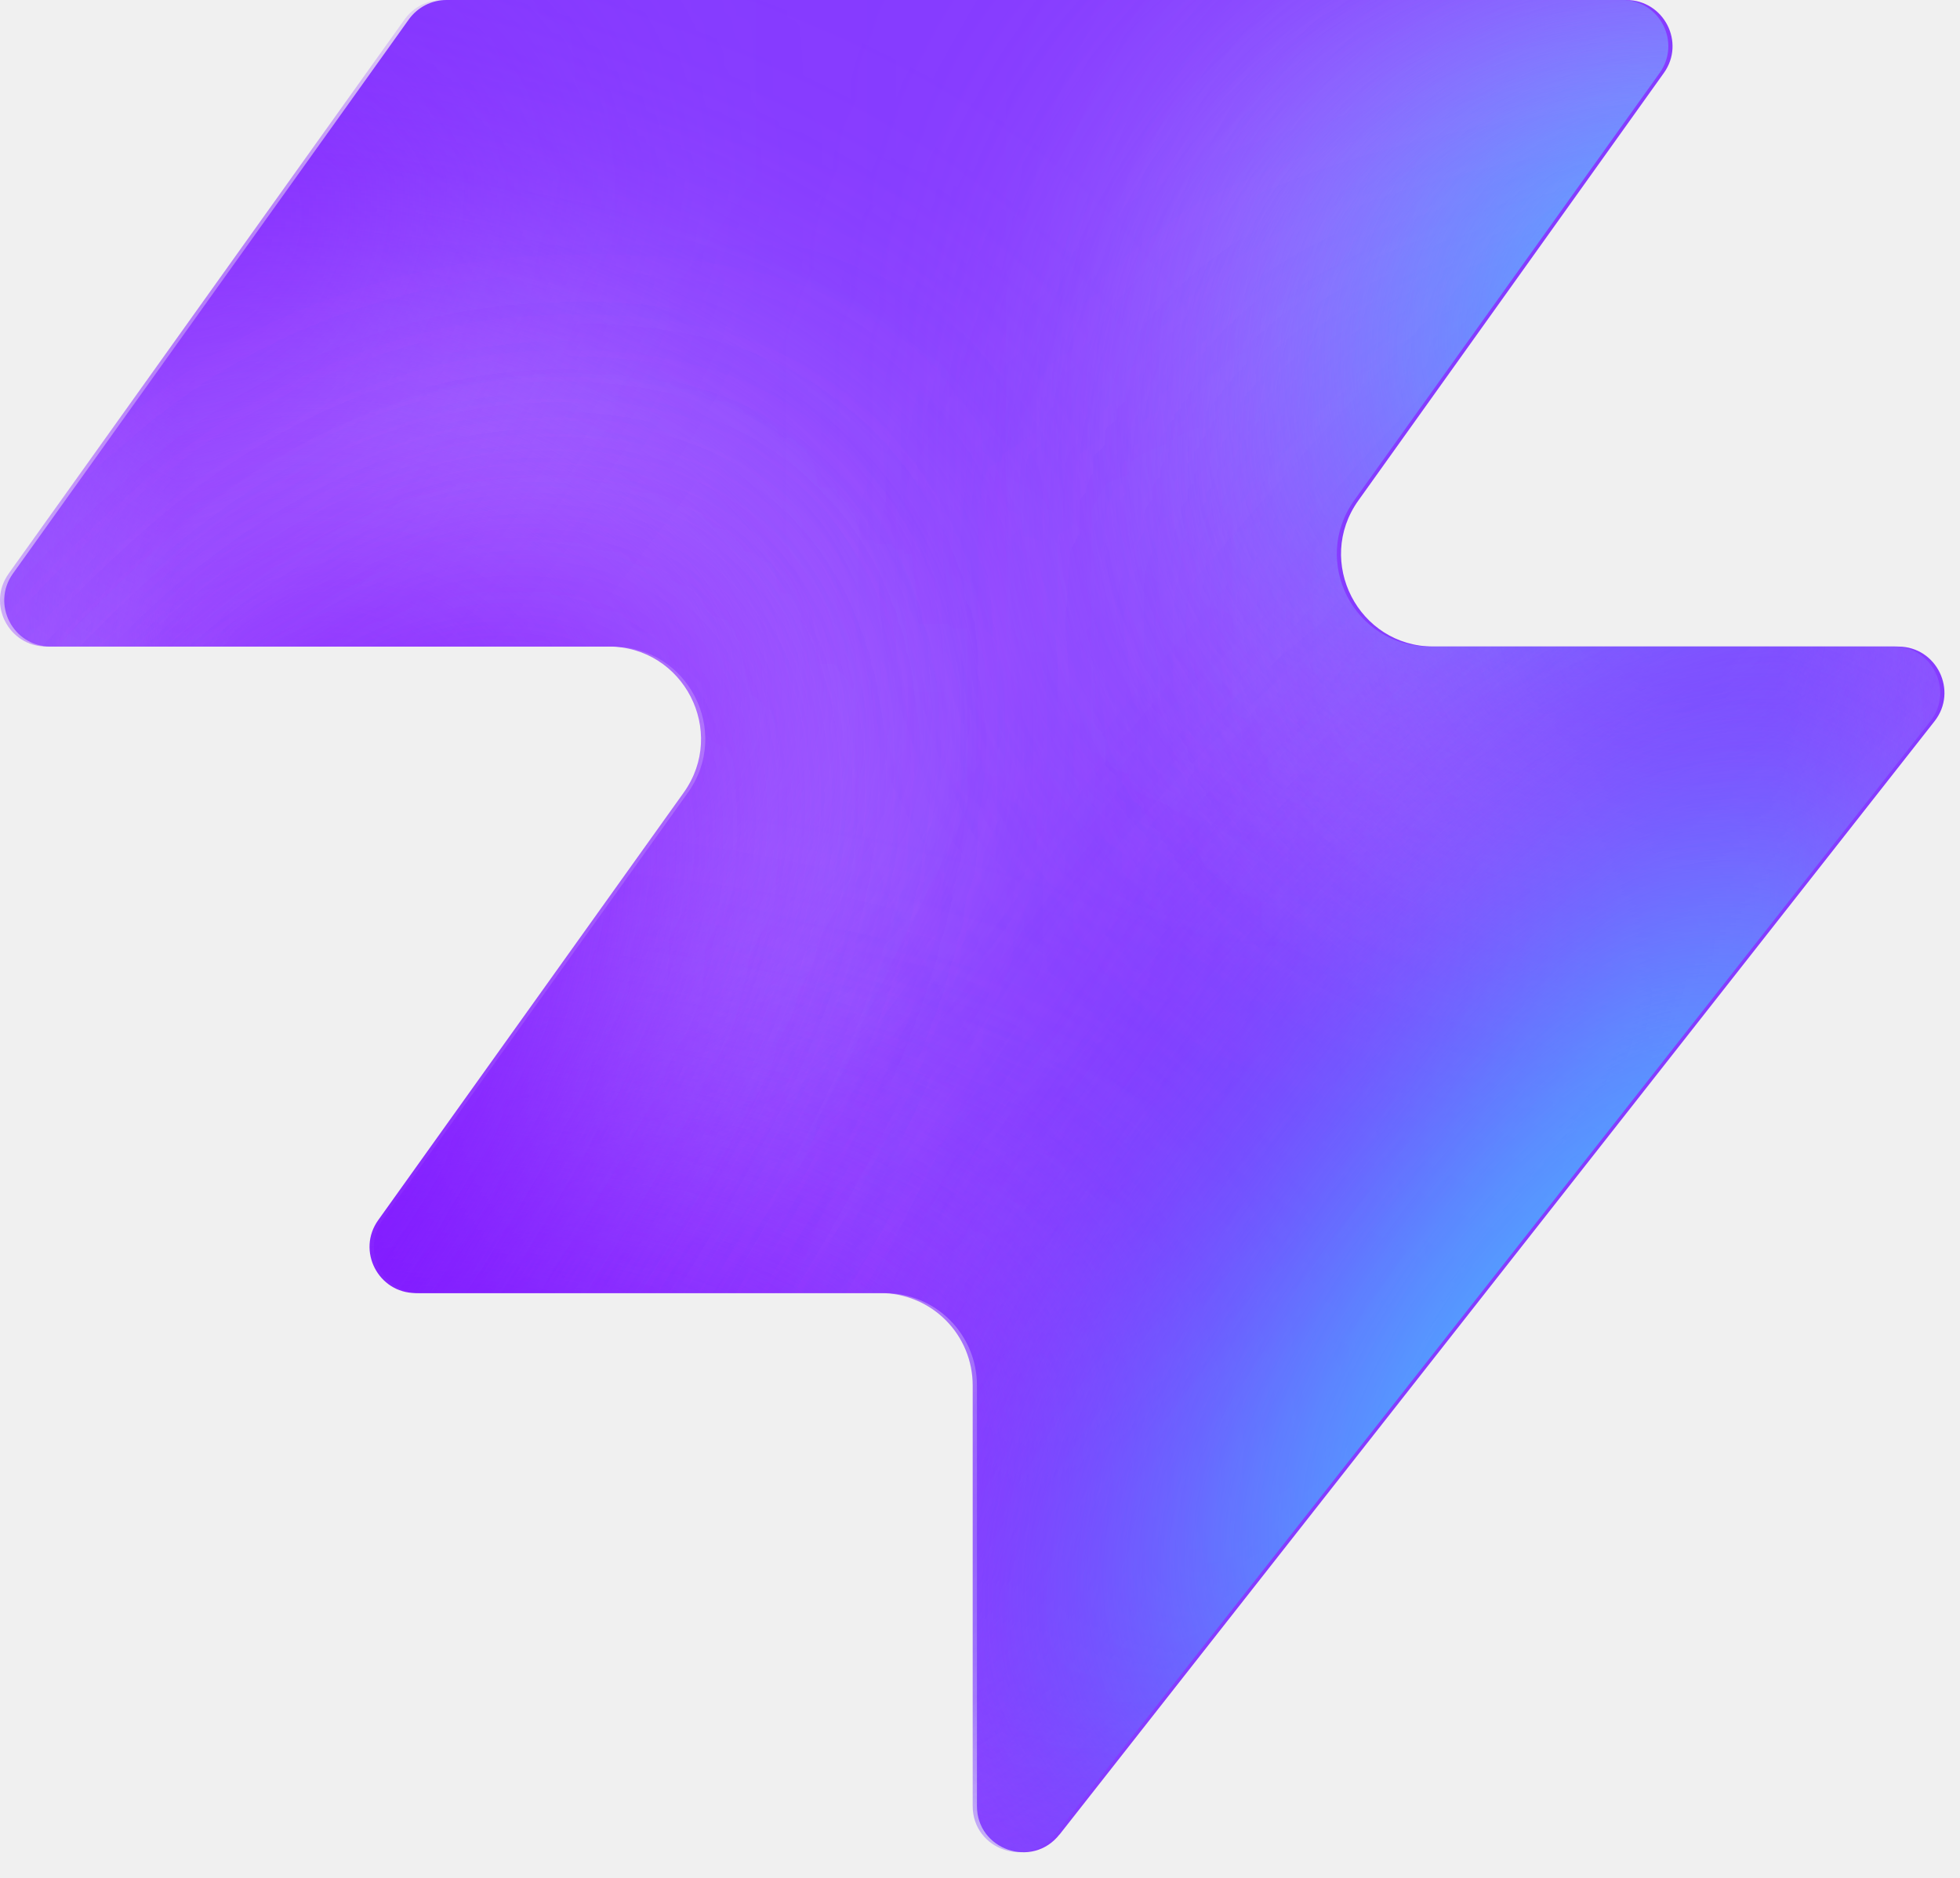
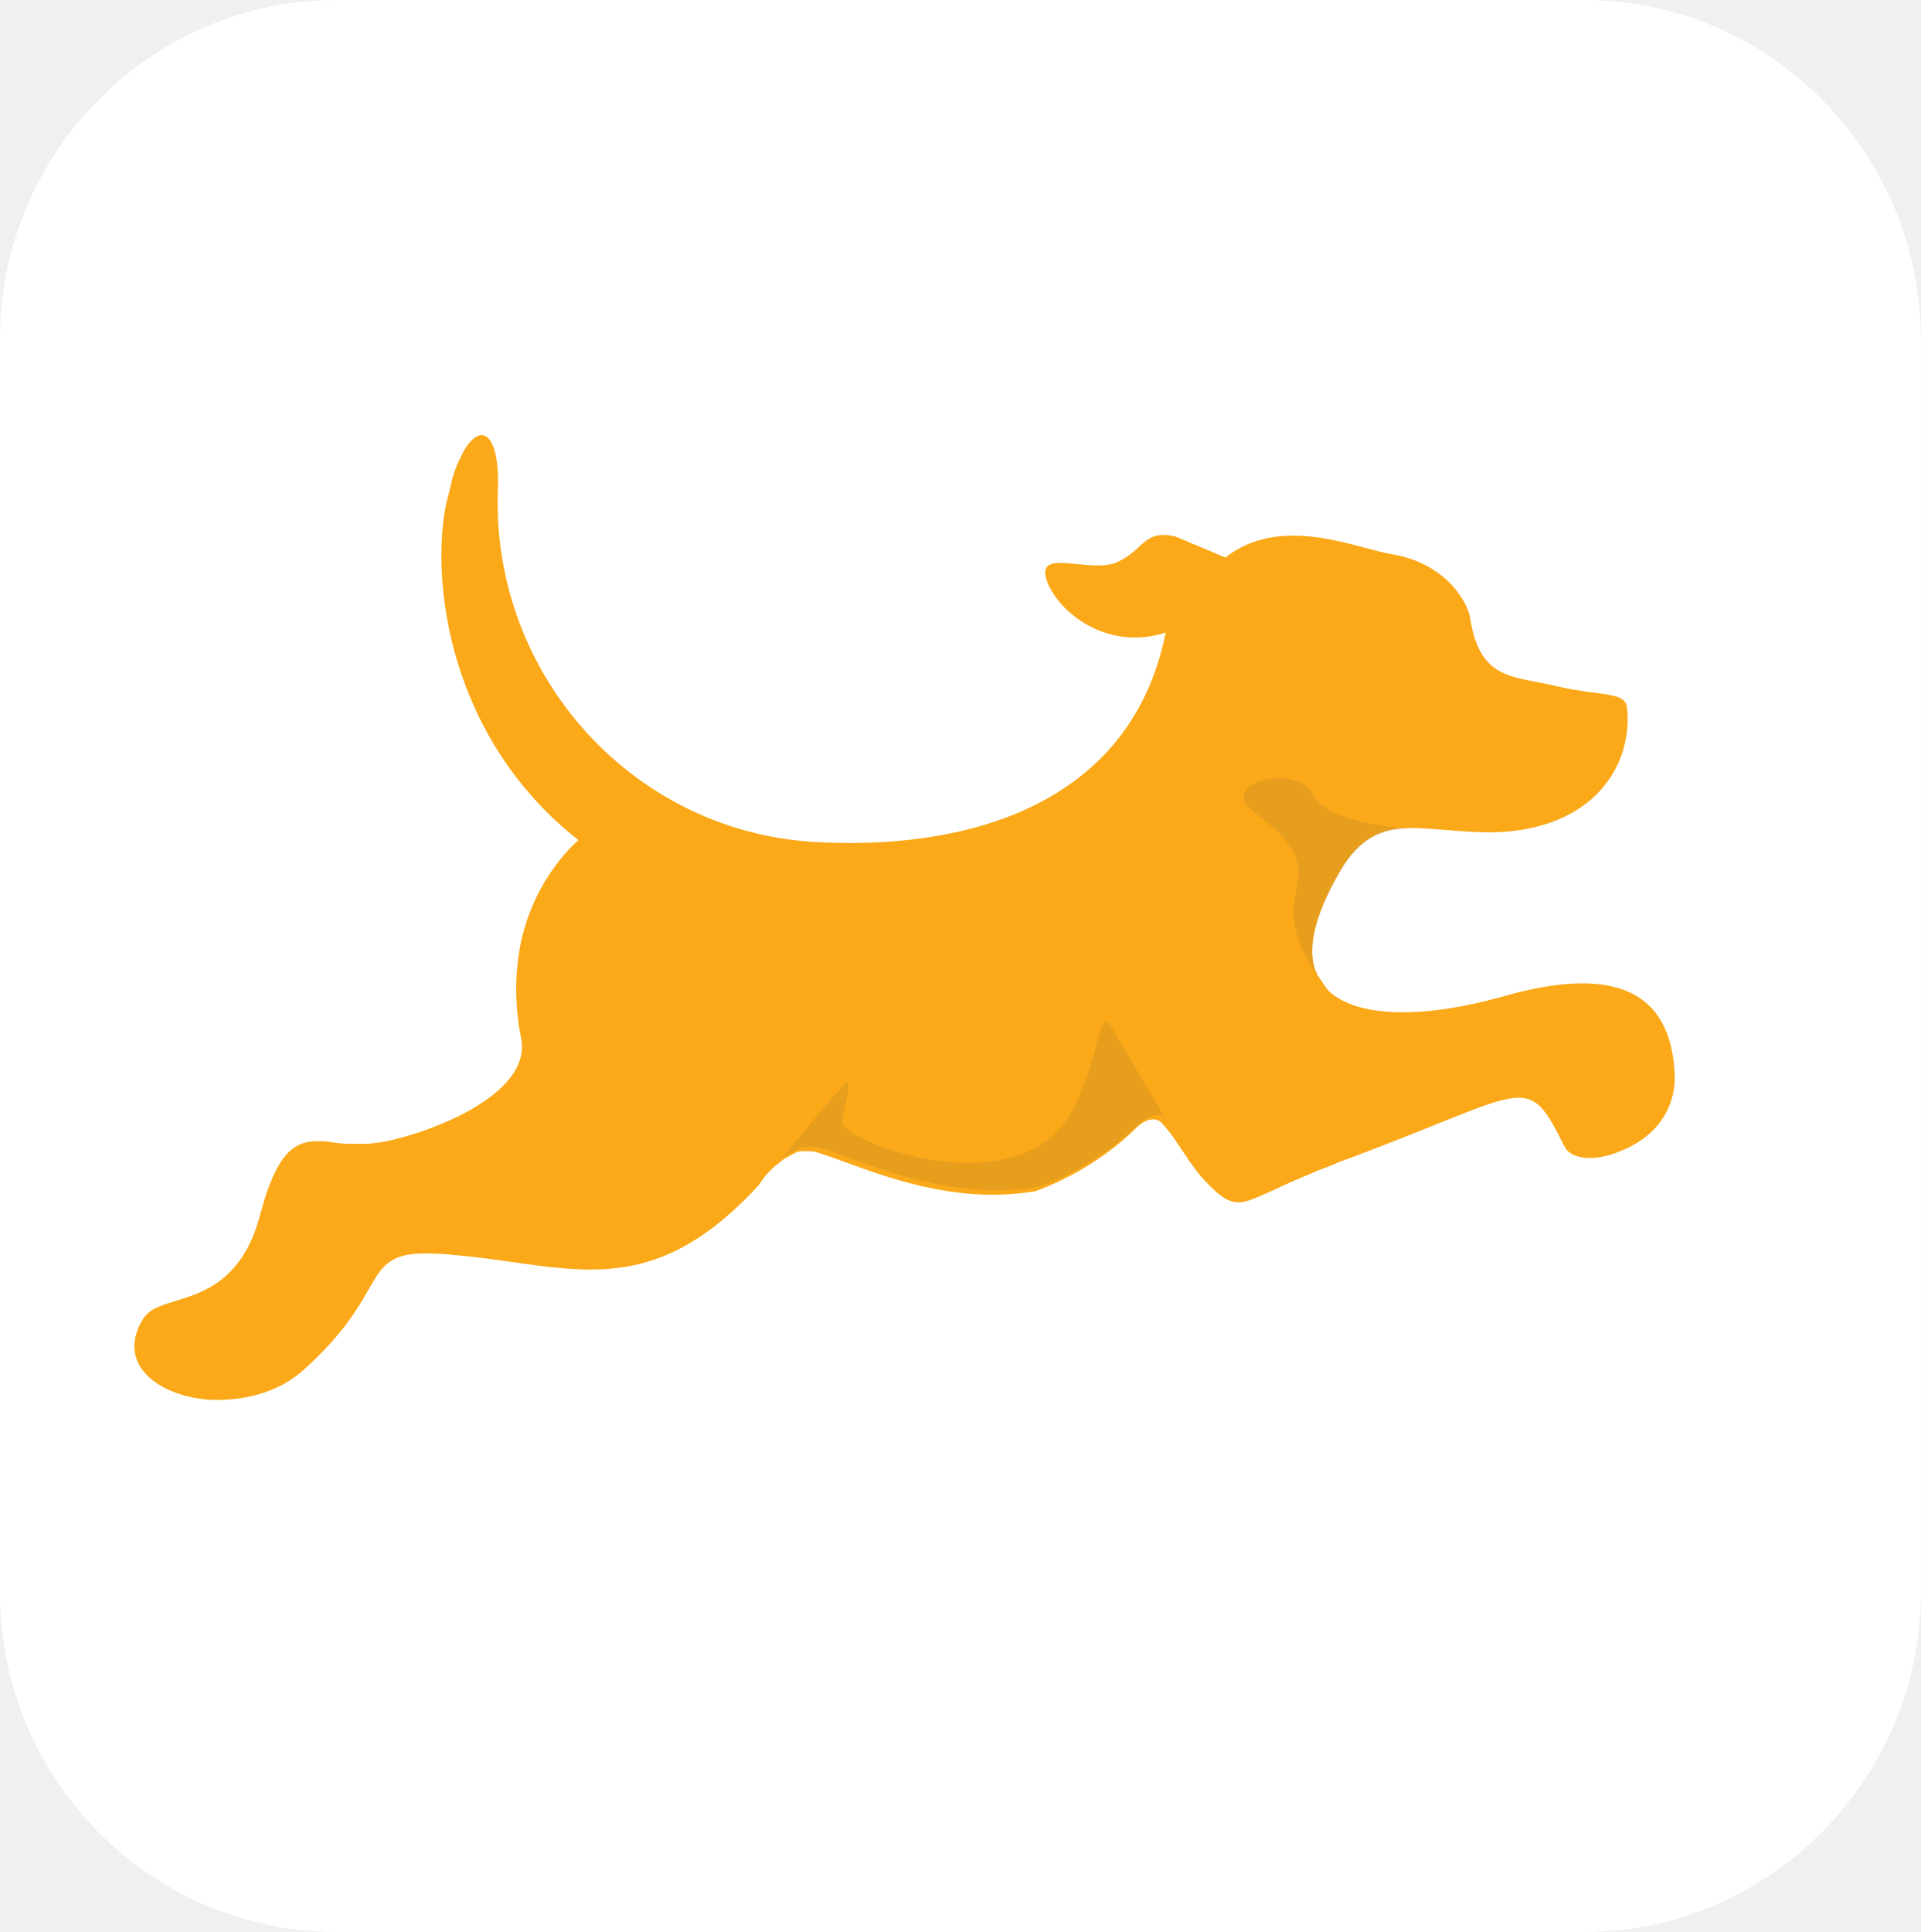
- <svg xmlns="http://www.w3.org/2000/svg" width="48" height="46" fill="none" viewBox="0 0 48 46">
-   <path fill="#863bff" d="M25.946 44.938c-.664.845-2.021.375-2.021-.698V33.937a2.26 2.26 0 0 0-2.262-2.262H10.287c-.92 0-1.456-1.04-.92-1.788l7.48-10.471c1.07-1.497 0-3.578-1.842-3.578H1.237c-.92 0-1.456-1.04-.92-1.788L10.013.474c.214-.297.556-.474.92-.474h28.894c.92 0 1.456 1.04.92 1.788l-7.48 10.471c-1.07 1.498 0 3.579 1.842 3.579h11.377c.943 0 1.473 1.088.89 1.83L25.947 44.94z" style="fill:#863bff;fill:color(display-p3 .525 .23 1);fill-opacity:1" />
-   <mask id="a" width="48" height="46" x="0" y="0" maskUnits="userSpaceOnUse" style="mask-type:alpha">
-     <path fill="#000" d="M25.842 44.938c-.664.844-2.021.375-2.021-.698V33.937a2.26 2.26 0 0 0-2.262-2.262H10.183c-.92 0-1.456-1.04-.92-1.788l7.48-10.471c1.07-1.498 0-3.579-1.842-3.579H1.133c-.92 0-1.456-1.04-.92-1.787L9.91.473c.214-.297.556-.474.92-.474h28.894c.92 0 1.456 1.04.92 1.788l-7.48 10.471c-1.07 1.498 0 3.578 1.842 3.578h11.377c.943 0 1.473 1.088.89 1.832L25.843 44.94z" style="fill:#000;fill-opacity:1" />
-   </mask>
-   <g mask="url(#a)">
-     <g filter="url(#b)">
-       <ellipse cx="5.508" cy="14.704" fill="#ede6ff" rx="5.508" ry="14.704" style="fill:#ede6ff;fill:color(display-p3 .927 .903 1);fill-opacity:1" transform="matrix(.00324 1 1 -.00324 -4.47 31.516)" />
+ <svg xmlns="http://www.w3.org/2000/svg" version="1.1" id="Layer_1" x="0px" y="0px" viewBox="0 0 174 175" style="enable-background:new 0 0 174 175;" xml:space="preserve">
+   <style type="text/css">
+   .st0{fill:#FFFFFF;}
+ 	.st1{fill:#FBA919;}
+ 	.st2{opacity:0.1;}
+ 	.st3{fill:#414042;}
+  </style>
+   <g>
+     <path class="st0" d="M143.5,175h-113C13.7,175,0,161.2,0,144.3V30.7C0,13.8,13.7,0,30.5,0h113C160.3,0,174,13.8,174,30.7v113.6   C174,161.2,160.2,175,143.5,175z">
+   </path>
+     <path class="st1" d="M151.7,97.1c-0.3-4.8-2.6-10.6-15.7-6.8c-6.8,1.9-13,2-15.7-0.6c-0.3-0.4-0.6-0.9-0.9-1.3   c-1.1-2-0.5-5.2,2-9.5c1.8-3.1,3.9-3.9,6.4-3.9c2.1,0,4.5,0.4,7.4,0.4c9.1-0.2,12.7-6,12.2-11.2c-0.1-1.6-2.2-1.1-6.2-2   c-3.9-1-7.1-0.4-8-6.1c-0.2-1.6-2.3-5.1-7.1-5.9c-3.2-0.5-10-3.7-15.1,0.3l-4.5-1.9c-3-0.7-2.8,1.3-5.5,2.4   c-2.6,0.9-7.4-1.5-6.1,1.8c1.1,2.7,5.4,6.2,10.7,4.5c-3.2,15.9-18.4,19.6-31.1,19c-16.9-0.6-30-15-29.4-31.9c0.2-4.9-1.4-6.3-3-3.7   c-0.4,0.7-1,1.9-1.3,3.4c-0.1,0.5-0.3,1.1-0.4,1.6c-1.4,7.1,0.3,21.2,12,30.4c0,0-3.9,3.2-5.2,9.2c-0.7,3.4-0.4,6.2-0.2,7.6   c0.1,0.6,0.2,1.1,0.2,1.1c1.1,5.2-8.6,8.8-12.9,9.5c-0.3,0-0.6,0.1-1,0.1c-0.6,0-1.2,0-1.7,0c-0.7,0-1.4-0.1-1.9-0.2   c-2.6-0.2-4.4,0.2-6.1,6.5c-2.3,9-9,7-10.6,9.5c-2.6,4.1,1.3,7.1,6.1,7.4c2.9,0.1,6.2-0.6,8.6-2.9c8.3-7.5,4.4-10.9,12.6-10.3   c1.1,0.1,2.3,0.2,3.8,0.4c9.1,1.2,15.6,3.1,24.6-6.6c0,0,0.7-1.2,1.8-2c0.4-0.4,1-0.7,1.6-1c0.2-0.2,1.4-0.1,1.6-0.1   c3.5,0.9,11.3,5.1,20.1,3.6c3.5-1.3,6.7-3.3,9.3-5.9c0,0,1.4-1.3,2.3-0.1c1.2,1.3,2.3,3.5,3.7,5c3.2,3.4,3.2,2,9.9-0.7   c0.6-0.3,1.4-0.5,2.2-0.9c17.4-6.4,17-8.5,20.5-1.5c0.6,1.3,2.9,1.4,5,0.5C149.6,103.2,151.9,100.8,151.7,97.1z">
+   </path>
+     <g class="st2">
+       <path class="st3" d="M97.3,100.3c-4.5,9.2-20.6,3.3-21,1.4c0.1-1.4,1.2-4.5,0.1-3.4c-1,1.1-4.4,5.1-5.6,6.7c0.4-0.4,1-0.7,1.6-1    c0.2-0.2,1.4-0.1,1.6-0.1c3.5,0.9,11.3,5.1,20.1,3.6c3.5-1.3,6.7-3.3,9.3-5.9c0,0,1.4-1.3,2.3-0.1c0,0-3.7-6.2-5.2-8.8    C99.6,91.5,99.5,95.9,97.3,100.3z">
+    </path>
    </g>
-     <g filter="url(#c)">
-       <ellipse cx="10.399" cy="29.851" fill="#ede6ff" rx="10.399" ry="29.851" style="fill:#ede6ff;fill:color(display-p3 .927 .903 1);fill-opacity:1" transform="matrix(.00324 1 1 -.00324 -39.328 7.883)" />
-     </g>
-     <g filter="url(#d)">
-       <ellipse cx="5.508" cy="30.487" fill="#7e14ff" rx="5.508" ry="30.487" style="fill:#7e14ff;fill:color(display-p3 .492 .077 1);fill-opacity:1" transform="rotate(89.814 -25.913 -14.639)scale(1 -1)" />
-     </g>
-     <g filter="url(#e)">
-       <ellipse cx="5.508" cy="30.599" fill="#7e14ff" rx="5.508" ry="30.599" style="fill:#7e14ff;fill:color(display-p3 .492 .077 1);fill-opacity:1" transform="rotate(89.814 -32.644 -3.334)scale(1 -1)" />
-     </g>
-     <g filter="url(#f)">
-       <ellipse cx="5.508" cy="30.599" fill="#7e14ff" rx="5.508" ry="30.599" style="fill:#7e14ff;fill:color(display-p3 .492 .077 1);fill-opacity:1" transform="matrix(.00324 1 1 -.00324 -34.34 30.47)" />
-     </g>
-     <g filter="url(#g)">
-       <ellipse cx="14.072" cy="22.078" fill="#ede6ff" rx="14.072" ry="22.078" style="fill:#ede6ff;fill:color(display-p3 .927 .903 1);fill-opacity:1" transform="rotate(93.35 24.506 48.493)scale(-1 1)" />
-     </g>
-     <g filter="url(#h)">
-       <ellipse cx="3.47" cy="21.501" fill="#7e14ff" rx="3.47" ry="21.501" style="fill:#7e14ff;fill:color(display-p3 .492 .077 1);fill-opacity:1" transform="rotate(89.009 28.708 47.59)scale(-1 1)" />
-     </g>
-     <g filter="url(#i)">
-       <ellipse cx="3.47" cy="21.501" fill="#7e14ff" rx="3.47" ry="21.501" style="fill:#7e14ff;fill:color(display-p3 .492 .077 1);fill-opacity:1" transform="rotate(89.009 28.708 47.59)scale(-1 1)" />
-     </g>
-     <g filter="url(#j)">
-       <ellipse cx=".387" cy="8.972" fill="#7e14ff" rx="4.407" ry="29.108" style="fill:#7e14ff;fill:color(display-p3 .492 .077 1);fill-opacity:1" transform="rotate(39.51 .387 8.972)" />
-     </g>
-     <g filter="url(#k)">
-       <ellipse cx="47.523" cy="-6.092" fill="#7e14ff" rx="4.407" ry="29.108" style="fill:#7e14ff;fill:color(display-p3 .492 .077 1);fill-opacity:1" transform="rotate(37.892 47.523 -6.092)" />
-     </g>
-     <g filter="url(#l)">
-       <ellipse cx="41.412" cy="6.333" fill="#47bfff" rx="5.971" ry="9.665" style="fill:#47bfff;fill:color(display-p3 .28 .748 1);fill-opacity:1" transform="rotate(37.892 41.412 6.333)" />
-     </g>
-     <g filter="url(#m)">
-       <ellipse cx="-1.879" cy="38.332" fill="#7e14ff" rx="4.407" ry="29.108" style="fill:#7e14ff;fill:color(display-p3 .492 .077 1);fill-opacity:1" transform="rotate(37.892 -1.88 38.332)" />
-     </g>
-     <g filter="url(#n)">
-       <ellipse cx="-1.879" cy="38.332" fill="#7e14ff" rx="4.407" ry="29.108" style="fill:#7e14ff;fill:color(display-p3 .492 .077 1);fill-opacity:1" transform="rotate(37.892 -1.88 38.332)" />
-     </g>
-     <g filter="url(#o)">
-       <ellipse cx="35.651" cy="29.907" fill="#7e14ff" rx="4.407" ry="29.108" style="fill:#7e14ff;fill:color(display-p3 .492 .077 1);fill-opacity:1" transform="rotate(37.892 35.651 29.907)" />
-     </g>
-     <g filter="url(#p)">
-       <ellipse cx="38.418" cy="32.4" fill="#47bfff" rx="5.971" ry="15.297" style="fill:#47bfff;fill:color(display-p3 .28 .748 1);fill-opacity:1" transform="rotate(37.892 38.418 32.4)" />
+     <g class="st2">
+       <path class="st3" d="M118.9,71.9c-1.5-2.9-8.7-0.9-5.4,1.6c8.6,6.3,0.1,6.5,5.9,15c-1.1-2-0.5-5.2,2-9.5c1.8-3.1,3.9-3.9,6.4-3.9    C127.8,75,120.4,74.8,118.9,71.9z">
+    </path>
    </g>
  </g>
-   <defs>
-     <filter id="b" width="60.045" height="41.654" x="-19.77" y="16.149" color-interpolation-filters="sRGB" filterUnits="userSpaceOnUse">
-       <feFlood flood-opacity="0" result="BackgroundImageFix" />
-       <feBlend in="SourceGraphic" in2="BackgroundImageFix" result="shape" />
-       <feGaussianBlur result="effect1_foregroundBlur_2002_17158" stdDeviation="7.659" />
-     </filter>
-     <filter id="c" width="90.34" height="51.437" x="-54.613" y="-7.533" color-interpolation-filters="sRGB" filterUnits="userSpaceOnUse">
-       <feFlood flood-opacity="0" result="BackgroundImageFix" />
-       <feBlend in="SourceGraphic" in2="BackgroundImageFix" result="shape" />
-       <feGaussianBlur result="effect1_foregroundBlur_2002_17158" stdDeviation="7.659" />
-     </filter>
-     <filter id="d" width="79.355" height="29.4" x="-49.64" y="2.03" color-interpolation-filters="sRGB" filterUnits="userSpaceOnUse">
-       <feFlood flood-opacity="0" result="BackgroundImageFix" />
-       <feBlend in="SourceGraphic" in2="BackgroundImageFix" result="shape" />
-       <feGaussianBlur result="effect1_foregroundBlur_2002_17158" stdDeviation="4.596" />
-     </filter>
-     <filter id="e" width="79.579" height="29.4" x="-45.045" y="20.029" color-interpolation-filters="sRGB" filterUnits="userSpaceOnUse">
-       <feFlood flood-opacity="0" result="BackgroundImageFix" />
-       <feBlend in="SourceGraphic" in2="BackgroundImageFix" result="shape" />
-       <feGaussianBlur result="effect1_foregroundBlur_2002_17158" stdDeviation="4.596" />
-     </filter>
-     <filter id="f" width="79.579" height="29.4" x="-43.513" y="21.178" color-interpolation-filters="sRGB" filterUnits="userSpaceOnUse">
-       <feFlood flood-opacity="0" result="BackgroundImageFix" />
-       <feBlend in="SourceGraphic" in2="BackgroundImageFix" result="shape" />
-       <feGaussianBlur result="effect1_foregroundBlur_2002_17158" stdDeviation="4.596" />
-     </filter>
-     <filter id="g" width="74.749" height="58.852" x="15.756" y="-17.901" color-interpolation-filters="sRGB" filterUnits="userSpaceOnUse">
-       <feFlood flood-opacity="0" result="BackgroundImageFix" />
-       <feBlend in="SourceGraphic" in2="BackgroundImageFix" result="shape" />
-       <feGaussianBlur result="effect1_foregroundBlur_2002_17158" stdDeviation="7.659" />
-     </filter>
-     <filter id="h" width="61.377" height="25.362" x="23.548" y="2.284" color-interpolation-filters="sRGB" filterUnits="userSpaceOnUse">
-       <feFlood flood-opacity="0" result="BackgroundImageFix" />
-       <feBlend in="SourceGraphic" in2="BackgroundImageFix" result="shape" />
-       <feGaussianBlur result="effect1_foregroundBlur_2002_17158" stdDeviation="4.596" />
-     </filter>
-     <filter id="i" width="61.377" height="25.362" x="23.548" y="2.284" color-interpolation-filters="sRGB" filterUnits="userSpaceOnUse">
-       <feFlood flood-opacity="0" result="BackgroundImageFix" />
-       <feBlend in="SourceGraphic" in2="BackgroundImageFix" result="shape" />
-       <feGaussianBlur result="effect1_foregroundBlur_2002_17158" stdDeviation="4.596" />
-     </filter>
-     <filter id="j" width="56.045" height="63.649" x="-27.636" y="-22.853" color-interpolation-filters="sRGB" filterUnits="userSpaceOnUse">
-       <feFlood flood-opacity="0" result="BackgroundImageFix" />
-       <feBlend in="SourceGraphic" in2="BackgroundImageFix" result="shape" />
-       <feGaussianBlur result="effect1_foregroundBlur_2002_17158" stdDeviation="4.596" />
-     </filter>
-     <filter id="k" width="54.814" height="64.646" x="20.116" y="-38.415" color-interpolation-filters="sRGB" filterUnits="userSpaceOnUse">
-       <feFlood flood-opacity="0" result="BackgroundImageFix" />
-       <feBlend in="SourceGraphic" in2="BackgroundImageFix" result="shape" />
-       <feGaussianBlur result="effect1_foregroundBlur_2002_17158" stdDeviation="4.596" />
-     </filter>
-     <filter id="l" width="33.541" height="35.313" x="24.641" y="-11.323" color-interpolation-filters="sRGB" filterUnits="userSpaceOnUse">
-       <feFlood flood-opacity="0" result="BackgroundImageFix" />
-       <feBlend in="SourceGraphic" in2="BackgroundImageFix" result="shape" />
-       <feGaussianBlur result="effect1_foregroundBlur_2002_17158" stdDeviation="4.596" />
-     </filter>
-     <filter id="m" width="54.814" height="64.646" x="-29.286" y="6.009" color-interpolation-filters="sRGB" filterUnits="userSpaceOnUse">
-       <feFlood flood-opacity="0" result="BackgroundImageFix" />
-       <feBlend in="SourceGraphic" in2="BackgroundImageFix" result="shape" />
-       <feGaussianBlur result="effect1_foregroundBlur_2002_17158" stdDeviation="4.596" />
-     </filter>
-     <filter id="n" width="54.814" height="64.646" x="-29.286" y="6.009" color-interpolation-filters="sRGB" filterUnits="userSpaceOnUse">
-       <feFlood flood-opacity="0" result="BackgroundImageFix" />
-       <feBlend in="SourceGraphic" in2="BackgroundImageFix" result="shape" />
-       <feGaussianBlur result="effect1_foregroundBlur_2002_17158" stdDeviation="4.596" />
-     </filter>
-     <filter id="o" width="54.814" height="64.646" x="8.244" y="-2.416" color-interpolation-filters="sRGB" filterUnits="userSpaceOnUse">
-       <feFlood flood-opacity="0" result="BackgroundImageFix" />
-       <feBlend in="SourceGraphic" in2="BackgroundImageFix" result="shape" />
-       <feGaussianBlur result="effect1_foregroundBlur_2002_17158" stdDeviation="4.596" />
-     </filter>
-     <filter id="p" width="39.409" height="43.623" x="18.713" y="10.588" color-interpolation-filters="sRGB" filterUnits="userSpaceOnUse">
-       <feFlood flood-opacity="0" result="BackgroundImageFix" />
-       <feBlend in="SourceGraphic" in2="BackgroundImageFix" result="shape" />
-       <feGaussianBlur result="effect1_foregroundBlur_2002_17158" stdDeviation="4.596" />
-     </filter>
-   </defs>
</svg>
